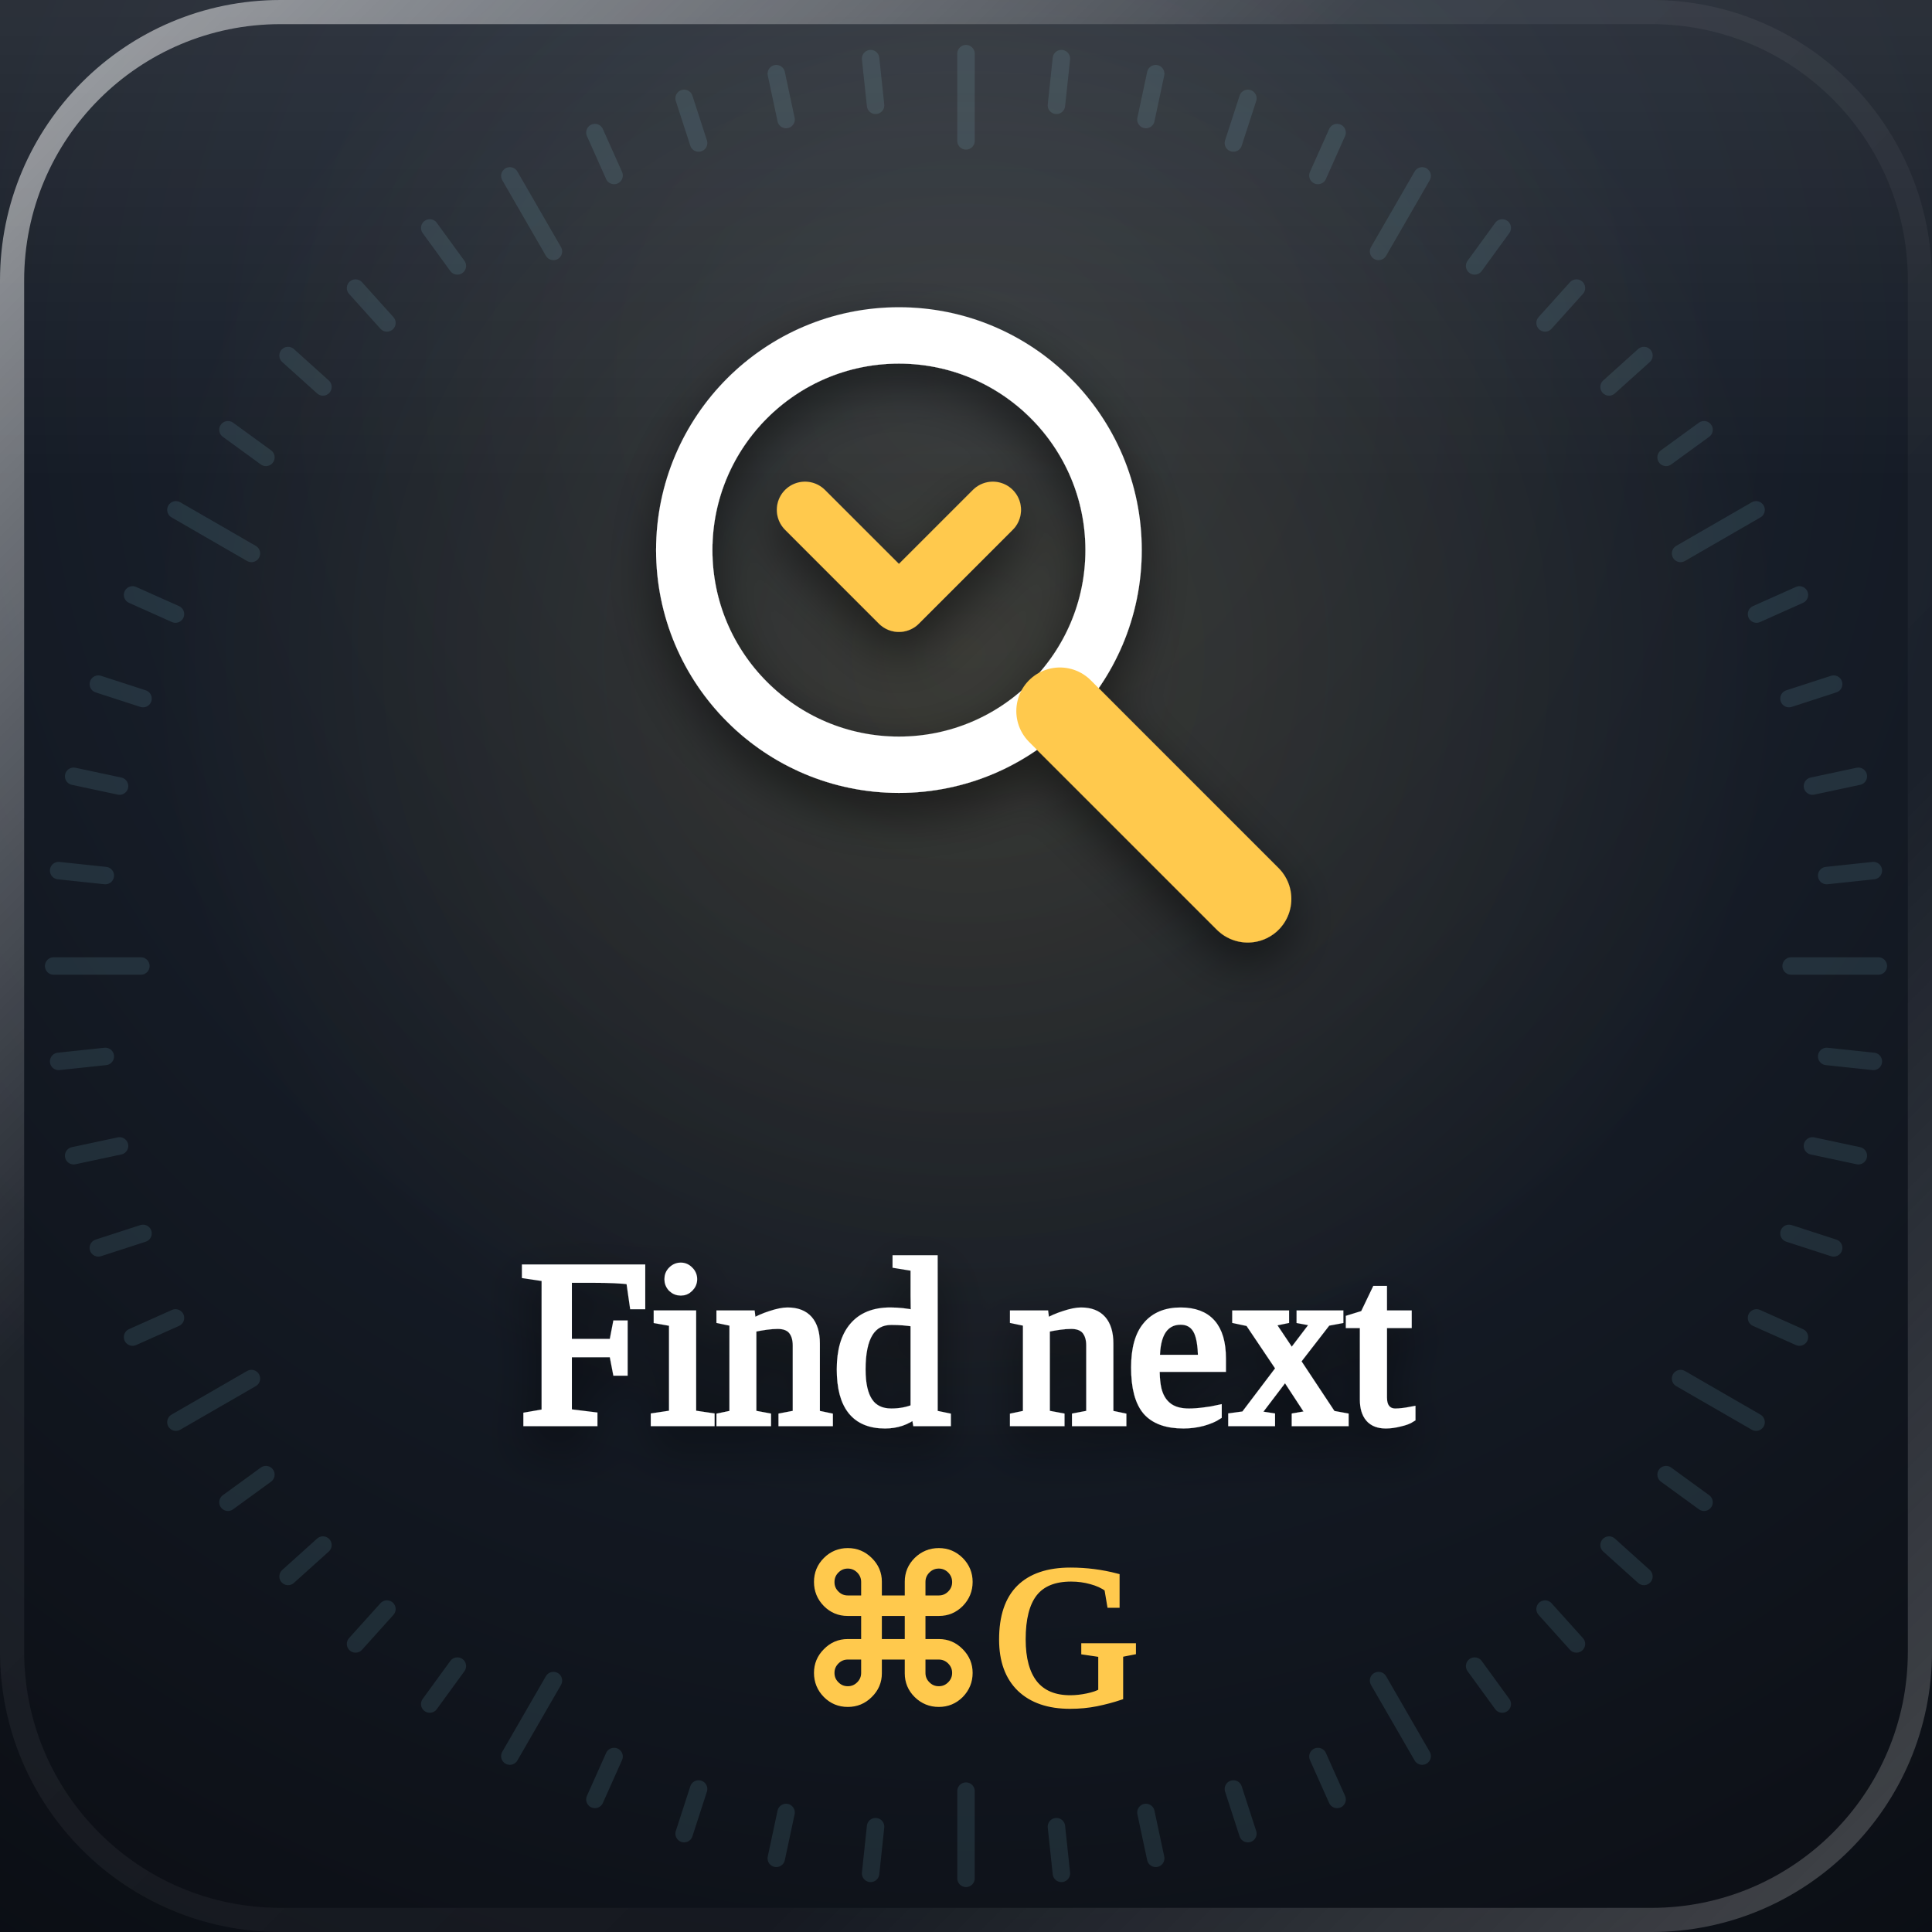
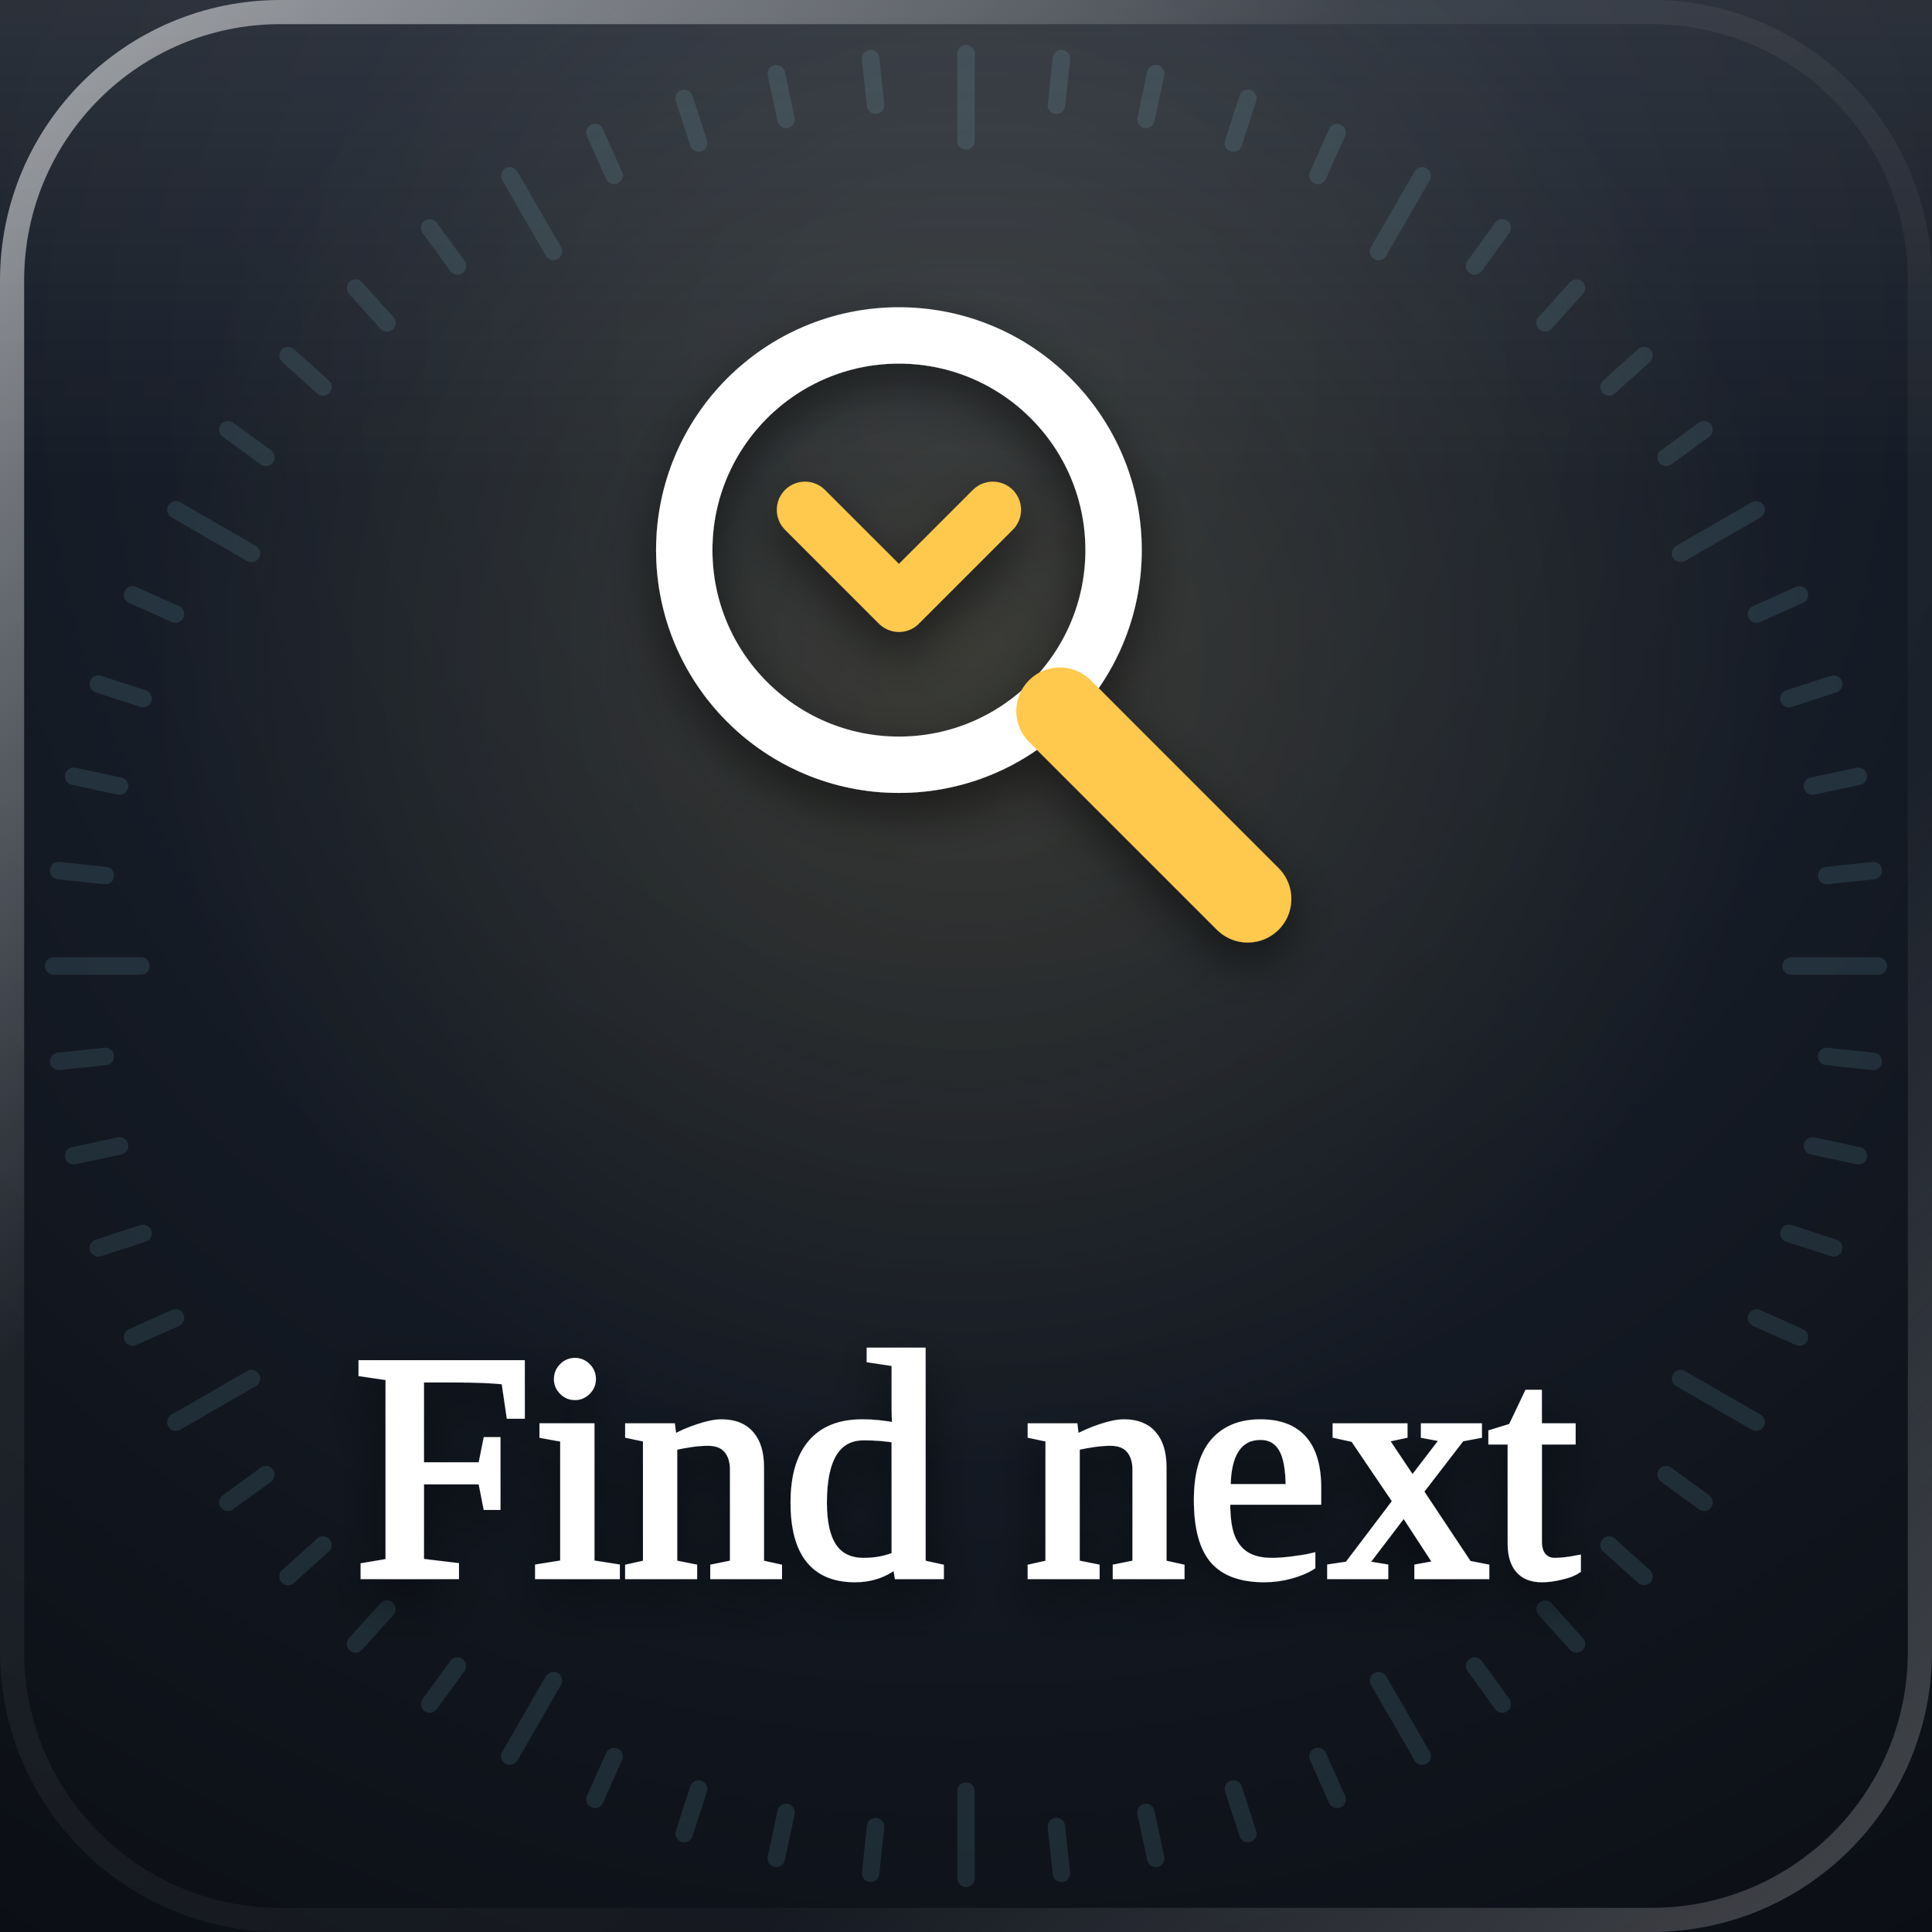
<svg xmlns="http://www.w3.org/2000/svg" width="144" height="144" viewBox="0 0 144 144">
  <defs>
    <radialGradient id="bg" cx="50%" cy="20%" r="95%">
      <stop offset="0" stop-color="#212a38" />
      <stop offset="0.55" stop-color="#141a24" />
      <stop offset="1" stop-color="#0b0e14" />
    </radialGradient>
    <radialGradient id="wash" cx="50%" cy="34%" r="42%">
      <stop offset="0" stop-color="#ffc94d" stop-opacity="0.13" />
      <stop offset="1" stop-color="#ffc94d" stop-opacity="0" />
    </radialGradient>
    <radialGradient id="dial" cx="45%" cy="30%" r="80%">
      <stop offset="0" stop-color="#5cc0ff" />
      <stop offset="0.6" stop-color="#3a8cf2" />
      <stop offset="1" stop-color="#2d62dd" />
    </radialGradient>
    <linearGradient id="rim" x1="0" y1="0" x2="1" y2="1">
      <stop offset="0" stop-color="#fff" stop-opacity="0.55" />
      <stop offset="0.35" stop-color="#fff" stop-opacity="0.06" />
      <stop offset="0.7" stop-color="#fff" stop-opacity="0.03" />
      <stop offset="1" stop-color="#fff" stop-opacity="0.22" />
    </linearGradient>
    <linearGradient id="sheen" x1="0" y1="0" x2="0" y2="1">
      <stop offset="0" stop-color="#fff" stop-opacity="0.10" />
      <stop offset="0.45" stop-color="#fff" stop-opacity="0" />
    </linearGradient>
    <filter id="lift" x="-30%" y="-30%" width="160%" height="170%">
      <feDropShadow dx="0" dy="1.5" stdDeviation="1.8" flood-color="#000" flood-opacity="0.5" />
    </filter>
    <clipPath id="fr">
      <rect x="6" y="10" width="52" height="44" rx="7" />
    </clipPath>
  </defs>
  <rect width="144" height="144" fill="url(#bg)" />
  <rect width="144" height="144" fill="url(#wash)" />
  <line x1="133.50" y1="72.00" x2="140.00" y2="72.00" stroke="#9ff3ff" stroke-opacity="0.11" stroke-width="1.3" stroke-linecap="round" />
  <line x1="136.15" y1="78.74" x2="139.63" y2="79.11" stroke="#9ff3ff" stroke-opacity="0.11" stroke-width="1.3" stroke-linecap="round" />
  <line x1="135.09" y1="85.41" x2="138.51" y2="86.14" stroke="#9ff3ff" stroke-opacity="0.11" stroke-width="1.3" stroke-linecap="round" />
  <line x1="133.34" y1="91.93" x2="136.67" y2="93.01" stroke="#9ff3ff" stroke-opacity="0.11" stroke-width="1.3" stroke-linecap="round" />
  <line x1="130.92" y1="98.23" x2="134.12" y2="99.66" stroke="#9ff3ff" stroke-opacity="0.11" stroke-width="1.3" stroke-linecap="round" />
  <line x1="125.26" y1="102.75" x2="130.89" y2="106.00" stroke="#9ff3ff" stroke-opacity="0.11" stroke-width="1.3" stroke-linecap="round" />
  <line x1="124.18" y1="109.91" x2="127.01" y2="111.97" stroke="#9ff3ff" stroke-opacity="0.11" stroke-width="1.3" stroke-linecap="round" />
  <line x1="119.93" y1="115.16" x2="122.53" y2="117.50" stroke="#9ff3ff" stroke-opacity="0.11" stroke-width="1.3" stroke-linecap="round" />
  <line x1="115.16" y1="119.93" x2="117.50" y2="122.53" stroke="#9ff3ff" stroke-opacity="0.11" stroke-width="1.3" stroke-linecap="round" />
  <line x1="109.91" y1="124.18" x2="111.97" y2="127.01" stroke="#9ff3ff" stroke-opacity="0.11" stroke-width="1.3" stroke-linecap="round" />
  <line x1="102.75" y1="125.26" x2="106.00" y2="130.89" stroke="#9ff3ff" stroke-opacity="0.11" stroke-width="1.3" stroke-linecap="round" />
  <line x1="98.23" y1="130.92" x2="99.66" y2="134.12" stroke="#9ff3ff" stroke-opacity="0.11" stroke-width="1.3" stroke-linecap="round" />
  <line x1="91.93" y1="133.34" x2="93.01" y2="136.67" stroke="#9ff3ff" stroke-opacity="0.11" stroke-width="1.3" stroke-linecap="round" />
  <line x1="85.41" y1="135.09" x2="86.14" y2="138.51" stroke="#9ff3ff" stroke-opacity="0.11" stroke-width="1.3" stroke-linecap="round" />
  <line x1="78.74" y1="136.15" x2="79.11" y2="139.63" stroke="#9ff3ff" stroke-opacity="0.11" stroke-width="1.3" stroke-linecap="round" />
  <line x1="72.00" y1="133.50" x2="72.00" y2="140.00" stroke="#9ff3ff" stroke-opacity="0.11" stroke-width="1.3" stroke-linecap="round" />
  <line x1="65.26" y1="136.15" x2="64.89" y2="139.63" stroke="#9ff3ff" stroke-opacity="0.11" stroke-width="1.3" stroke-linecap="round" />
  <line x1="58.59" y1="135.09" x2="57.86" y2="138.51" stroke="#9ff3ff" stroke-opacity="0.11" stroke-width="1.3" stroke-linecap="round" />
  <line x1="52.07" y1="133.34" x2="50.99" y2="136.67" stroke="#9ff3ff" stroke-opacity="0.11" stroke-width="1.3" stroke-linecap="round" />
  <line x1="45.77" y1="130.92" x2="44.34" y2="134.12" stroke="#9ff3ff" stroke-opacity="0.11" stroke-width="1.3" stroke-linecap="round" />
  <line x1="41.25" y1="125.26" x2="38.00" y2="130.89" stroke="#9ff3ff" stroke-opacity="0.11" stroke-width="1.3" stroke-linecap="round" />
  <line x1="34.09" y1="124.18" x2="32.03" y2="127.01" stroke="#9ff3ff" stroke-opacity="0.11" stroke-width="1.3" stroke-linecap="round" />
  <line x1="28.84" y1="119.93" x2="26.50" y2="122.53" stroke="#9ff3ff" stroke-opacity="0.11" stroke-width="1.3" stroke-linecap="round" />
  <line x1="24.07" y1="115.16" x2="21.47" y2="117.50" stroke="#9ff3ff" stroke-opacity="0.11" stroke-width="1.3" stroke-linecap="round" />
  <line x1="19.82" y1="109.91" x2="16.99" y2="111.97" stroke="#9ff3ff" stroke-opacity="0.11" stroke-width="1.3" stroke-linecap="round" />
  <line x1="18.74" y1="102.75" x2="13.11" y2="106.00" stroke="#9ff3ff" stroke-opacity="0.11" stroke-width="1.3" stroke-linecap="round" />
  <line x1="13.08" y1="98.23" x2="9.88" y2="99.66" stroke="#9ff3ff" stroke-opacity="0.11" stroke-width="1.3" stroke-linecap="round" />
  <line x1="10.66" y1="91.93" x2="7.33" y2="93.01" stroke="#9ff3ff" stroke-opacity="0.11" stroke-width="1.3" stroke-linecap="round" />
  <line x1="8.91" y1="85.41" x2="5.49" y2="86.14" stroke="#9ff3ff" stroke-opacity="0.11" stroke-width="1.3" stroke-linecap="round" />
  <line x1="7.85" y1="78.74" x2="4.37" y2="79.11" stroke="#9ff3ff" stroke-opacity="0.11" stroke-width="1.3" stroke-linecap="round" />
  <line x1="10.50" y1="72.00" x2="4.00" y2="72.00" stroke="#9ff3ff" stroke-opacity="0.11" stroke-width="1.3" stroke-linecap="round" />
  <line x1="7.85" y1="65.26" x2="4.37" y2="64.89" stroke="#9ff3ff" stroke-opacity="0.11" stroke-width="1.3" stroke-linecap="round" />
  <line x1="8.91" y1="58.59" x2="5.49" y2="57.86" stroke="#9ff3ff" stroke-opacity="0.11" stroke-width="1.3" stroke-linecap="round" />
  <line x1="10.66" y1="52.07" x2="7.33" y2="50.99" stroke="#9ff3ff" stroke-opacity="0.11" stroke-width="1.3" stroke-linecap="round" />
  <line x1="13.08" y1="45.77" x2="9.88" y2="44.34" stroke="#9ff3ff" stroke-opacity="0.11" stroke-width="1.3" stroke-linecap="round" />
  <line x1="18.74" y1="41.25" x2="13.11" y2="38.00" stroke="#9ff3ff" stroke-opacity="0.11" stroke-width="1.3" stroke-linecap="round" />
  <line x1="19.82" y1="34.09" x2="16.99" y2="32.03" stroke="#9ff3ff" stroke-opacity="0.11" stroke-width="1.3" stroke-linecap="round" />
  <line x1="24.07" y1="28.84" x2="21.47" y2="26.50" stroke="#9ff3ff" stroke-opacity="0.11" stroke-width="1.3" stroke-linecap="round" />
  <line x1="28.84" y1="24.07" x2="26.50" y2="21.47" stroke="#9ff3ff" stroke-opacity="0.11" stroke-width="1.3" stroke-linecap="round" />
  <line x1="34.09" y1="19.82" x2="32.03" y2="16.99" stroke="#9ff3ff" stroke-opacity="0.11" stroke-width="1.3" stroke-linecap="round" />
  <line x1="41.25" y1="18.74" x2="38.00" y2="13.11" stroke="#9ff3ff" stroke-opacity="0.11" stroke-width="1.3" stroke-linecap="round" />
  <line x1="45.77" y1="13.08" x2="44.34" y2="9.88" stroke="#9ff3ff" stroke-opacity="0.11" stroke-width="1.3" stroke-linecap="round" />
  <line x1="52.07" y1="10.66" x2="50.99" y2="7.33" stroke="#9ff3ff" stroke-opacity="0.11" stroke-width="1.3" stroke-linecap="round" />
  <line x1="58.59" y1="8.91" x2="57.86" y2="5.49" stroke="#9ff3ff" stroke-opacity="0.11" stroke-width="1.3" stroke-linecap="round" />
  <line x1="65.26" y1="7.85" x2="64.89" y2="4.37" stroke="#9ff3ff" stroke-opacity="0.11" stroke-width="1.3" stroke-linecap="round" />
  <line x1="72.00" y1="10.50" x2="72.00" y2="4.00" stroke="#9ff3ff" stroke-opacity="0.11" stroke-width="1.3" stroke-linecap="round" />
  <line x1="78.74" y1="7.85" x2="79.11" y2="4.37" stroke="#9ff3ff" stroke-opacity="0.11" stroke-width="1.3" stroke-linecap="round" />
  <line x1="85.41" y1="8.91" x2="86.14" y2="5.49" stroke="#9ff3ff" stroke-opacity="0.11" stroke-width="1.3" stroke-linecap="round" />
  <line x1="91.93" y1="10.66" x2="93.01" y2="7.33" stroke="#9ff3ff" stroke-opacity="0.11" stroke-width="1.3" stroke-linecap="round" />
  <line x1="98.23" y1="13.08" x2="99.66" y2="9.88" stroke="#9ff3ff" stroke-opacity="0.11" stroke-width="1.3" stroke-linecap="round" />
  <line x1="102.75" y1="18.74" x2="106.00" y2="13.11" stroke="#9ff3ff" stroke-opacity="0.11" stroke-width="1.3" stroke-linecap="round" />
  <line x1="109.91" y1="19.82" x2="111.97" y2="16.99" stroke="#9ff3ff" stroke-opacity="0.11" stroke-width="1.3" stroke-linecap="round" />
  <line x1="115.16" y1="24.07" x2="117.50" y2="21.47" stroke="#9ff3ff" stroke-opacity="0.11" stroke-width="1.3" stroke-linecap="round" />
  <line x1="119.93" y1="28.84" x2="122.53" y2="26.50" stroke="#9ff3ff" stroke-opacity="0.11" stroke-width="1.3" stroke-linecap="round" />
  <line x1="124.18" y1="34.09" x2="127.01" y2="32.03" stroke="#9ff3ff" stroke-opacity="0.11" stroke-width="1.3" stroke-linecap="round" />
  <line x1="125.26" y1="41.25" x2="130.89" y2="38.00" stroke="#9ff3ff" stroke-opacity="0.11" stroke-width="1.3" stroke-linecap="round" />
  <line x1="130.92" y1="45.77" x2="134.12" y2="44.34" stroke="#9ff3ff" stroke-opacity="0.11" stroke-width="1.3" stroke-linecap="round" />
  <line x1="133.34" y1="52.07" x2="136.67" y2="50.99" stroke="#9ff3ff" stroke-opacity="0.11" stroke-width="1.3" stroke-linecap="round" />
  <line x1="135.09" y1="58.59" x2="138.51" y2="57.86" stroke="#9ff3ff" stroke-opacity="0.11" stroke-width="1.3" stroke-linecap="round" />
  <line x1="136.15" y1="65.26" x2="139.63" y2="64.89" stroke="#9ff3ff" stroke-opacity="0.11" stroke-width="1.3" stroke-linecap="round" />
  <rect width="144" height="80" fill="url(#sheen)" />
  <g transform="translate(40 14)" filter="url(#lift)">
    <circle cx="27" cy="27" r="16" fill="none" stroke="#ffffff" stroke-width="4.2" />
    <line x1="39" y1="39" x2="53" y2="53" stroke="#ffc94d" stroke-width="6.5" stroke-linecap="round" />
    <polyline points="20,24 27,31 34,24" fill="none" stroke="#ffc94d" stroke-width="4.2" stroke-linecap="round" stroke-linejoin="round" />
  </g>
-   <text x="72" y="106" font-family=".SF NS Rounded" font-size="17.5" fill="#ffffff" stroke="#ffffff" stroke-width="0.6" text-anchor="middle" filter="url(#lift)">Find next</text>
-   <text x="72" y="127" font-family=".SF NS Mono" font-size="15" fill="#ffc94d" stroke="#ffc94d" stroke-width="0.45" text-anchor="middle">⌘G</text>
+   <text x="72" y="117.4" font-family=".SF NS Rounded" font-size="24" fill="#ffffff" stroke="#ffffff" stroke-width="0.6" text-anchor="middle" filter="url(#lift)">Find next</text>
  <rect x="0.9" y="0.9" width="142.2" height="142.2" rx="20" fill="none" stroke="url(#rim)" stroke-width="1.8" />
</svg>
